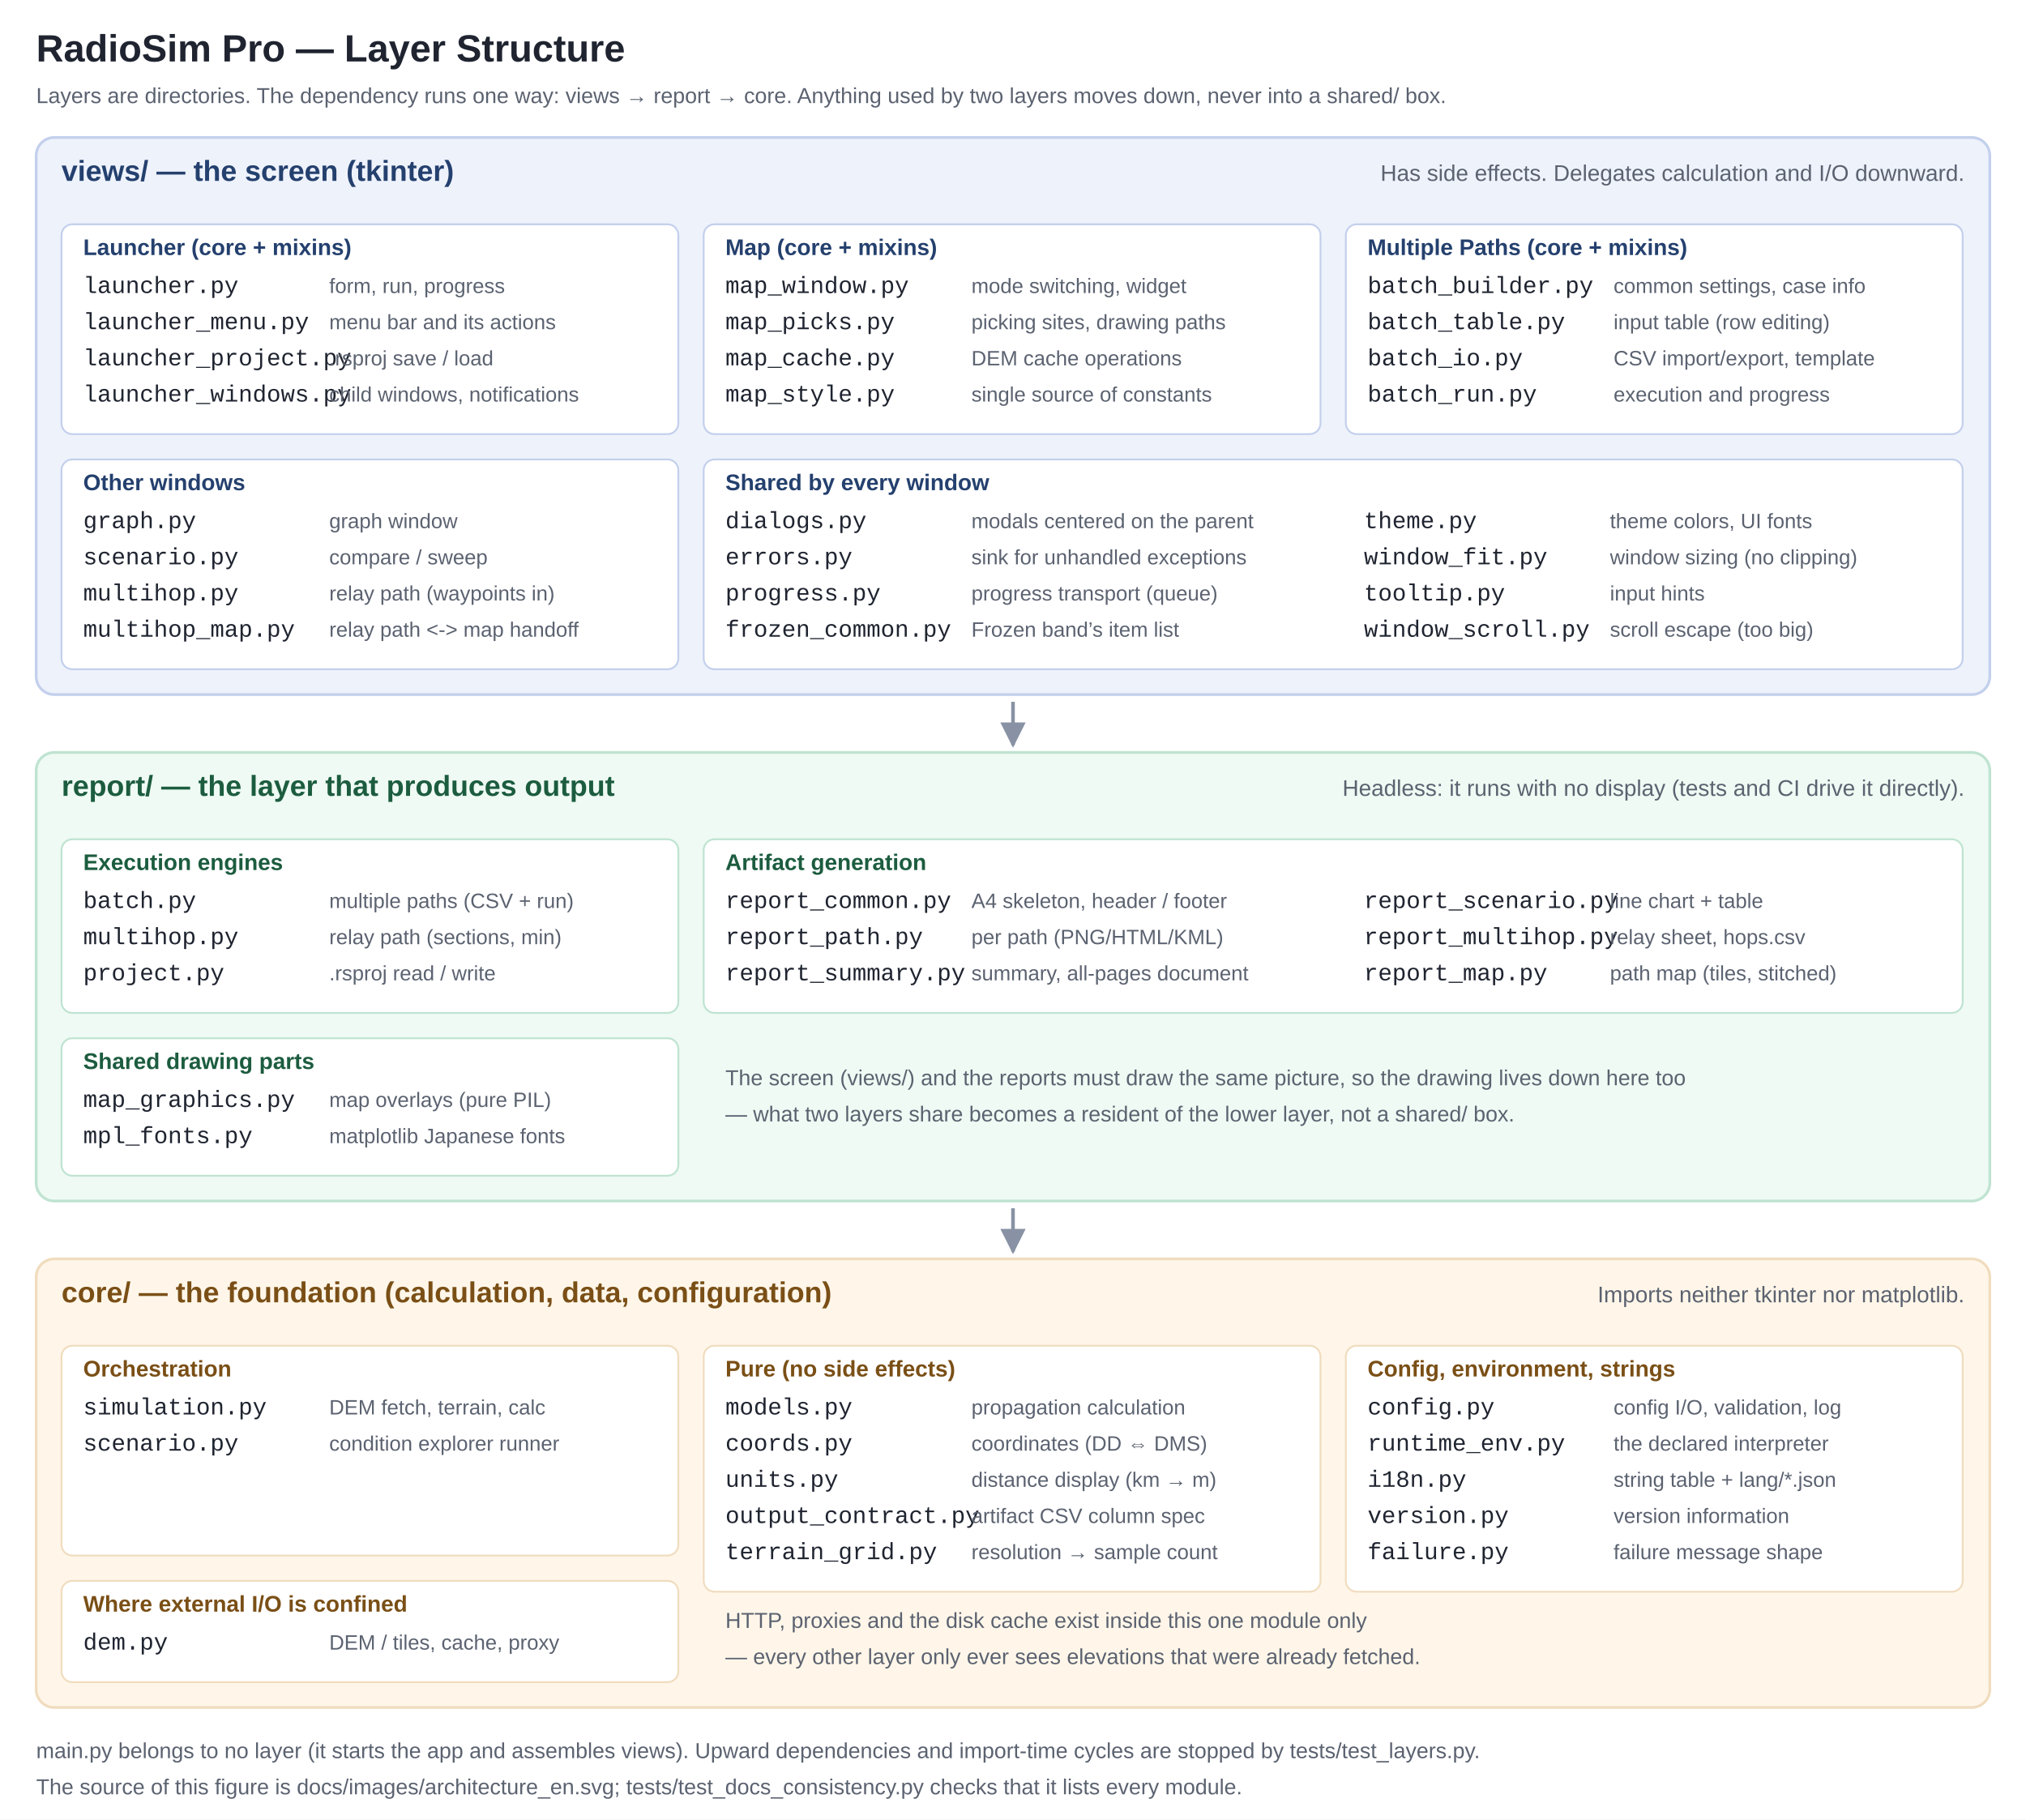
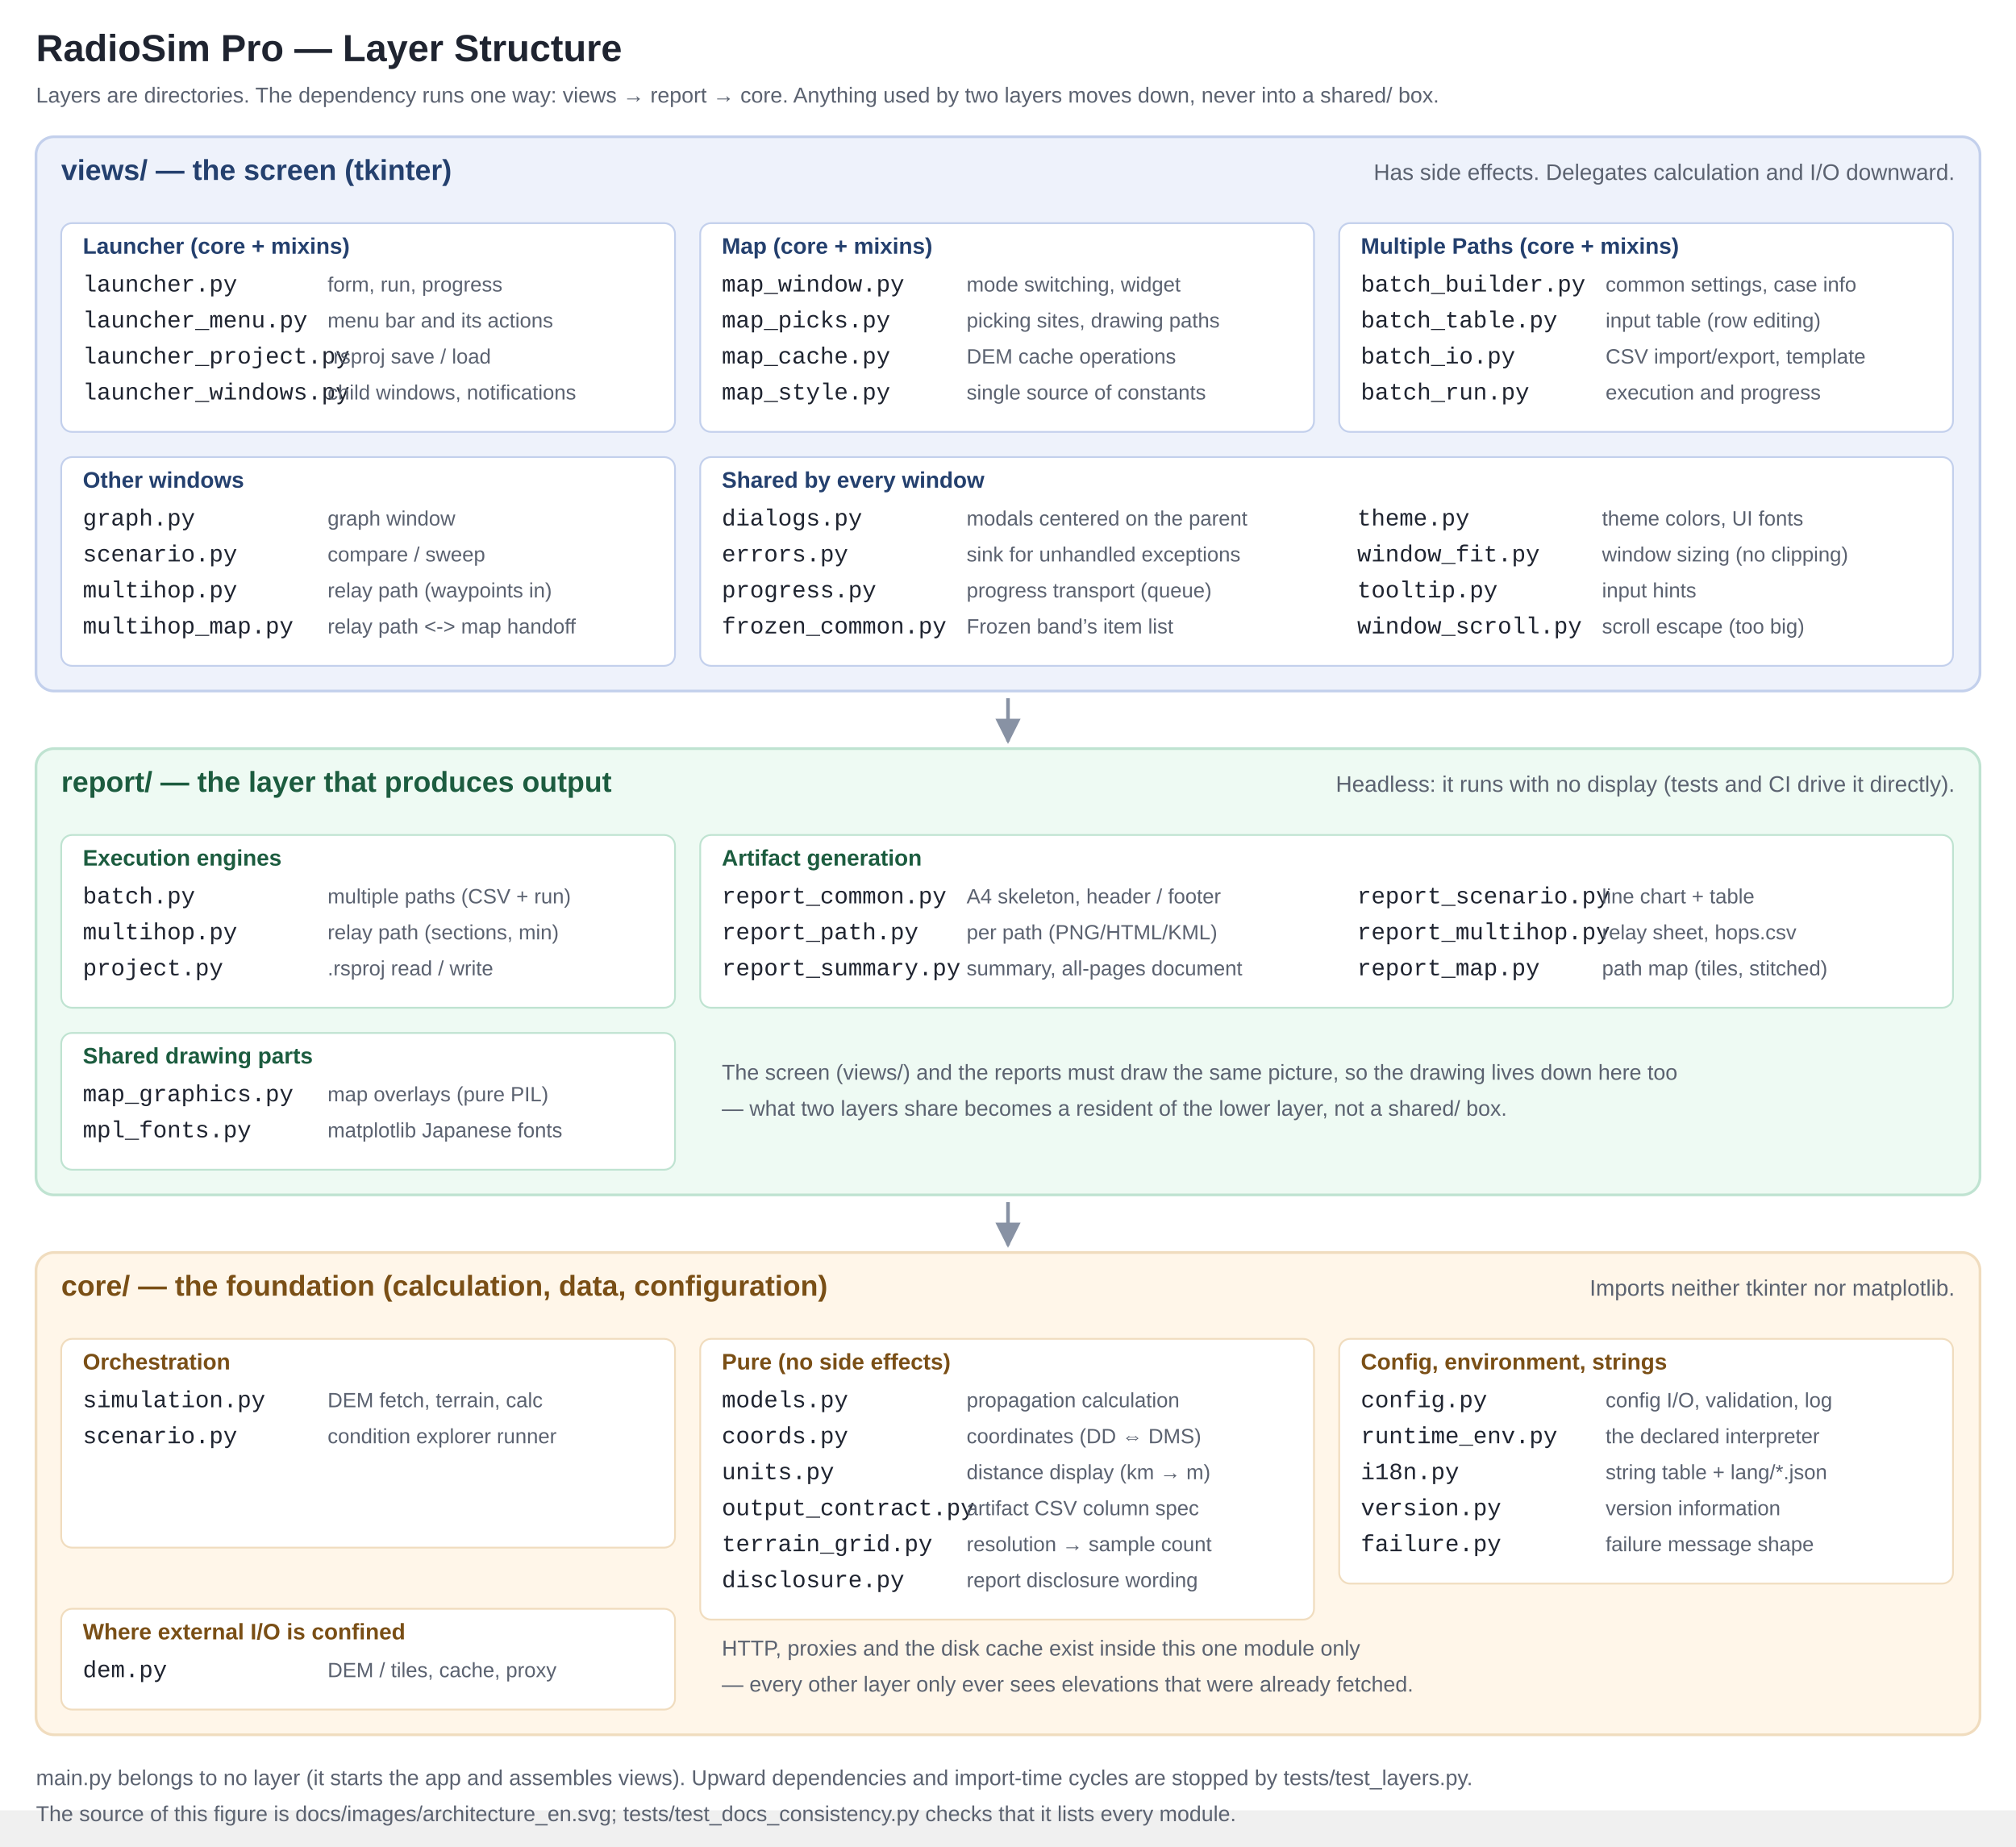
- <svg xmlns="http://www.w3.org/2000/svg" viewBox="0 0 1120 1006" width="1120" height="1006" role="img" aria-labelledby="ttl desc" font-family="Arial,Helvetica,'Segoe UI',sans-serif">
+ <svg xmlns="http://www.w3.org/2000/svg" viewBox="0 0 1120 1026" width="1120" height="1026" role="img" aria-labelledby="ttl desc" font-family="Arial,Helvetica,'Segoe UI',sans-serif">
  <defs>
    <marker id="ar" viewBox="0 0 10 10" refX="9" refY="5" markerWidth="7" markerHeight="7" orient="auto-start-reverse">
      <path d="M0,0 L10,5 L0,10 z" fill="#8892a4" />
    </marker>
    <style>
      .band  { stroke-width:1.5 }
      .card  { fill:#ffffff; stroke-width:1 }
      .lname { font-size:16px; font-weight:700 }
      .lrule { font-size:12.5px; fill:#5b6270 }
      .ctitle{ font-size:12.5px; font-weight:700 }
      .mod   { font-size:13px; font-family:Consolas,'Courier New',monospace; fill:#1f2430 }
      .role  { font-size:11.5px; fill:#5b6270 }
      .note  { font-size:12px; fill:#5b6270 }
      .arrow { stroke:#8892a4; stroke-width:2; marker-end:url(#ar) }
    </style>
  </defs>
  <rect width="1120" height="1006" fill="#ffffff" />
  <text x="20" y="34" font-size="21" font-weight="700" fill="#1f2430">RadioSim Pro — Layer Structure</text>
  <text x="20" y="57" class="note">Layers are directories. The dependency runs one way: views → report → core. Anything used by two layers moves down, never into a shared/ box.</text>
  <rect class="band" x="20" y="76" width="1080" height="308" rx="10" fill="#eef2fb" stroke="#c3d0ec" />
  <text x="34" y="100" class="lname" fill="#24406e">views/ — the screen (tkinter)</text>
  <text x="1086" y="100" class="lrule" text-anchor="end">Has side effects. Delegates calculation and I/O downward.</text>
  <g>
    <rect class="card" x="34" y="124" width="341" height="116" rx="6" stroke="#c3d0ec" />
    <text x="46" y="141" class="ctitle" fill="#24406e">Launcher (core + mixins)</text>
    <text x="46" y="162" class="mod">launcher.py</text>
    <text x="182" y="162" class="role">form, run, progress</text>
    <text x="46" y="182" class="mod">launcher_menu.py</text>
    <text x="182" y="182" class="role">menu bar and its actions</text>
    <text x="46" y="202" class="mod">launcher_project.py</text>
    <text x="182" y="202" class="role">.rsproj save / load</text>
    <text x="46" y="222" class="mod">launcher_windows.py</text>
    <text x="182" y="222" class="role">child windows, notifications</text>
    <rect class="card" x="389" y="124" width="341" height="116" rx="6" stroke="#c3d0ec" />
    <text x="401" y="141" class="ctitle" fill="#24406e">Map (core + mixins)</text>
    <text x="401" y="162" class="mod">map_window.py</text>
    <text x="537" y="162" class="role">mode switching, widget</text>
    <text x="401" y="182" class="mod">map_picks.py</text>
    <text x="537" y="182" class="role">picking sites, drawing paths</text>
    <text x="401" y="202" class="mod">map_cache.py</text>
    <text x="537" y="202" class="role">DEM cache operations</text>
    <text x="401" y="222" class="mod">map_style.py</text>
    <text x="537" y="222" class="role">single source of constants</text>
    <rect class="card" x="744" y="124" width="341" height="116" rx="6" stroke="#c3d0ec" />
    <text x="756" y="141" class="ctitle" fill="#24406e">Multiple Paths (core + mixins)</text>
    <text x="756" y="162" class="mod">batch_builder.py</text>
    <text x="892" y="162" class="role">common settings, case info</text>
    <text x="756" y="182" class="mod">batch_table.py</text>
    <text x="892" y="182" class="role">input table (row editing)</text>
    <text x="756" y="202" class="mod">batch_io.py</text>
    <text x="892" y="202" class="role">CSV import/export, template</text>
    <text x="756" y="222" class="mod">batch_run.py</text>
    <text x="892" y="222" class="role">execution and progress</text>
  </g>
  <g>
    <rect class="card" x="34" y="254" width="341" height="116" rx="6" stroke="#c3d0ec" />
    <text x="46" y="271" class="ctitle" fill="#24406e">Other windows</text>
    <text x="46" y="292" class="mod">graph.py</text>
    <text x="182" y="292" class="role">graph window</text>
    <text x="46" y="312" class="mod">scenario.py</text>
    <text x="182" y="312" class="role">compare / sweep</text>
    <text x="46" y="332" class="mod">multihop.py</text>
    <text x="182" y="332" class="role">relay path (waypoints in)</text>
    <text x="46" y="352" class="mod">multihop_map.py</text>
    <text x="182" y="352" class="role">relay path &lt;-&gt; map handoff</text>
    <rect class="card" x="389" y="254" width="696" height="116" rx="6" stroke="#c3d0ec" />
    <text x="401" y="271" class="ctitle" fill="#24406e">Shared by every window</text>
    <text x="401" y="292" class="mod">dialogs.py</text>
    <text x="537" y="292" class="role">modals centered on the parent</text>
    <text x="401" y="312" class="mod">errors.py</text>
    <text x="537" y="312" class="role">sink for unhandled exceptions</text>
    <text x="401" y="332" class="mod">progress.py</text>
    <text x="537" y="332" class="role">progress transport (queue)</text>
    <text x="401" y="352" class="mod">frozen_common.py</text>
    <text x="537" y="352" class="role">Frozen band’s item list</text>
    <text x="754" y="292" class="mod">theme.py</text>
    <text x="890" y="292" class="role">theme colors, UI fonts</text>
    <text x="754" y="312" class="mod">window_fit.py</text>
    <text x="890" y="312" class="role">window sizing (no clipping)</text>
    <text x="754" y="332" class="mod">tooltip.py</text>
    <text x="890" y="332" class="role">input hints</text>
    <text x="754" y="352" class="mod">window_scroll.py</text>
    <text x="890" y="352" class="role">scroll escape (too big)</text>
  </g>
  <line class="arrow" x1="560" y1="388" x2="560" y2="412" />
  <rect class="band" x="20" y="416" width="1080" height="248" rx="10" fill="#eefaf3" stroke="#bfe3d1" />
  <text x="34" y="440" class="lname" fill="#1c5c3f">report/ — the layer that produces output</text>
  <text x="1086" y="440" class="lrule" text-anchor="end">Headless: it runs with no display (tests and CI drive it directly).</text>
  <g>
    <rect class="card" x="34" y="464" width="341" height="96" rx="6" stroke="#bfe3d1" />
    <text x="46" y="481" class="ctitle" fill="#1c5c3f">Execution engines</text>
    <text x="46" y="502" class="mod">batch.py</text>
    <text x="182" y="502" class="role">multiple paths (CSV + run)</text>
    <text x="46" y="522" class="mod">multihop.py</text>
    <text x="182" y="522" class="role">relay path (sections, min)</text>
    <text x="46" y="542" class="mod">project.py</text>
    <text x="182" y="542" class="role">.rsproj read / write</text>
    <rect class="card" x="389" y="464" width="696" height="96" rx="6" stroke="#bfe3d1" />
    <text x="401" y="481" class="ctitle" fill="#1c5c3f">Artifact generation</text>
    <text x="401" y="502" class="mod">report_common.py</text>
    <text x="537" y="502" class="role">A4 skeleton, header / footer</text>
    <text x="401" y="522" class="mod">report_path.py</text>
    <text x="537" y="522" class="role">per path (PNG/HTML/KML)</text>
    <text x="401" y="542" class="mod">report_summary.py</text>
    <text x="537" y="542" class="role">summary, all-pages document</text>
    <text x="754" y="502" class="mod">report_scenario.py</text>
    <text x="890" y="502" class="role">line chart + table</text>
    <text x="754" y="522" class="mod">report_multihop.py</text>
    <text x="890" y="522" class="role">relay sheet, hops.csv</text>
    <text x="754" y="542" class="mod">report_map.py</text>
    <text x="890" y="542" class="role">path map (tiles, stitched)</text>
  </g>
  <g>
    <rect class="card" x="34" y="574" width="341" height="76" rx="6" stroke="#bfe3d1" />
    <text x="46" y="591" class="ctitle" fill="#1c5c3f">Shared drawing parts</text>
    <text x="46" y="612" class="mod">map_graphics.py</text>
    <text x="182" y="612" class="role">map overlays (pure PIL)</text>
    <text x="46" y="632" class="mod">mpl_fonts.py</text>
    <text x="182" y="632" class="role">matplotlib Japanese fonts</text>
    <text x="401" y="600" class="note">The screen (views/) and the reports must draw the same picture, so the drawing lives down here too</text>
    <text x="401" y="620" class="note">— what two layers share becomes a resident of the lower layer, not a shared/ box.</text>
  </g>
  <line class="arrow" x1="560" y1="668" x2="560" y2="692" />
-   <rect class="band" x="20" y="696" width="1080" height="248" rx="10" fill="#fff6e9" stroke="#f0dcbe" />
+   <rect class="band" x="20" y="696" width="1080" height="268" rx="10" fill="#fff6e9" stroke="#f0dcbe" />
  <text x="34" y="720" class="lname" fill="#7a4f16">core/ — the foundation (calculation, data, configuration)</text>
  <text x="1086" y="720" class="lrule" text-anchor="end">Imports neither tkinter nor matplotlib.</text>
  <g>
    <rect class="card" x="34" y="744" width="341" height="116" rx="6" stroke="#f0dcbe" />
    <text x="46" y="761" class="ctitle" fill="#7a4f16">Orchestration</text>
    <text x="46" y="782" class="mod">simulation.py</text>
    <text x="182" y="782" class="role">DEM fetch, terrain, calc</text>
    <text x="46" y="802" class="mod">scenario.py</text>
    <text x="182" y="802" class="role">condition explorer runner</text>
-     <rect class="card" x="389" y="744" width="341" height="136" rx="6" stroke="#f0dcbe" />
+     <rect class="card" x="389" y="744" width="341" height="156" rx="6" stroke="#f0dcbe" />
    <text x="401" y="761" class="ctitle" fill="#7a4f16">Pure (no side effects)</text>
    <text x="401" y="782" class="mod">models.py</text>
    <text x="537" y="782" class="role">propagation calculation</text>
    <text x="401" y="802" class="mod">coords.py</text>
    <text x="537" y="802" class="role">coordinates (DD ⇔ DMS)</text>
    <text x="401" y="822" class="mod">units.py</text>
    <text x="537" y="822" class="role">distance display (km → m)</text>
    <text x="401" y="842" class="mod">output_contract.py</text>
    <text x="537" y="842" class="role">artifact CSV column spec</text>
    <text x="401" y="862" class="mod">terrain_grid.py</text>
    <text x="537" y="862" class="role">resolution → sample count</text>
+     <text x="401" y="882" class="mod">disclosure.py</text>
+     <text x="537" y="882" class="role">report disclosure wording</text>
    <rect class="card" x="744" y="744" width="341" height="136" rx="6" stroke="#f0dcbe" />
    <text x="756" y="761" class="ctitle" fill="#7a4f16">Config, environment, strings</text>
    <text x="756" y="782" class="mod">config.py</text>
    <text x="892" y="782" class="role">config I/O, validation, log</text>
    <text x="756" y="802" class="mod">runtime_env.py</text>
    <text x="892" y="802" class="role">the declared interpreter</text>
    <text x="756" y="822" class="mod">i18n.py</text>
    <text x="892" y="822" class="role">string table + lang/*.json</text>
    <text x="756" y="842" class="mod">version.py</text>
    <text x="892" y="842" class="role">version information</text>
    <text x="756" y="862" class="mod">failure.py</text>
    <text x="892" y="862" class="role">failure message shape</text>
  </g>
  <g>
-     <rect class="card" x="34" y="874" width="341" height="56" rx="6" stroke="#f0dcbe" />
-     <text x="46" y="891" class="ctitle" fill="#7a4f16">Where external I/O is confined</text>
-     <text x="46" y="912" class="mod">dem.py</text>
-     <text x="182" y="912" class="role">DEM / tiles, cache, proxy</text>
-     <text x="401" y="900" class="note">HTTP, proxies and the disk cache exist inside this one module only</text>
-     <text x="401" y="920" class="note">— every other layer only ever sees elevations that were already fetched.</text>
+     <rect class="card" x="34" y="894" width="341" height="56" rx="6" stroke="#f0dcbe" />
+     <text x="46" y="911" class="ctitle" fill="#7a4f16">Where external I/O is confined</text>
+     <text x="46" y="932" class="mod">dem.py</text>
+     <text x="182" y="932" class="role">DEM / tiles, cache, proxy</text>
+     <text x="401" y="920" class="note">HTTP, proxies and the disk cache exist inside this one module only</text>
+     <text x="401" y="940" class="note">— every other layer only ever sees elevations that were already fetched.</text>
  </g>
-   <text x="20" y="972" class="note">main.py belongs to no layer (it starts the app and assembles views). Upward dependencies and import-time cycles are stopped by tests/test_layers.py.</text>
-   <text x="20" y="992" class="note">The source of this figure is docs/images/architecture_en.svg; tests/test_docs_consistency.py checks that it lists every module.</text>
+   <text x="20" y="992" class="note">main.py belongs to no layer (it starts the app and assembles views). Upward dependencies and import-time cycles are stopped by tests/test_layers.py.</text>
+   <text x="20" y="1012" class="note">The source of this figure is docs/images/architecture_en.svg; tests/test_docs_consistency.py checks that it lists every module.</text>
</svg>
